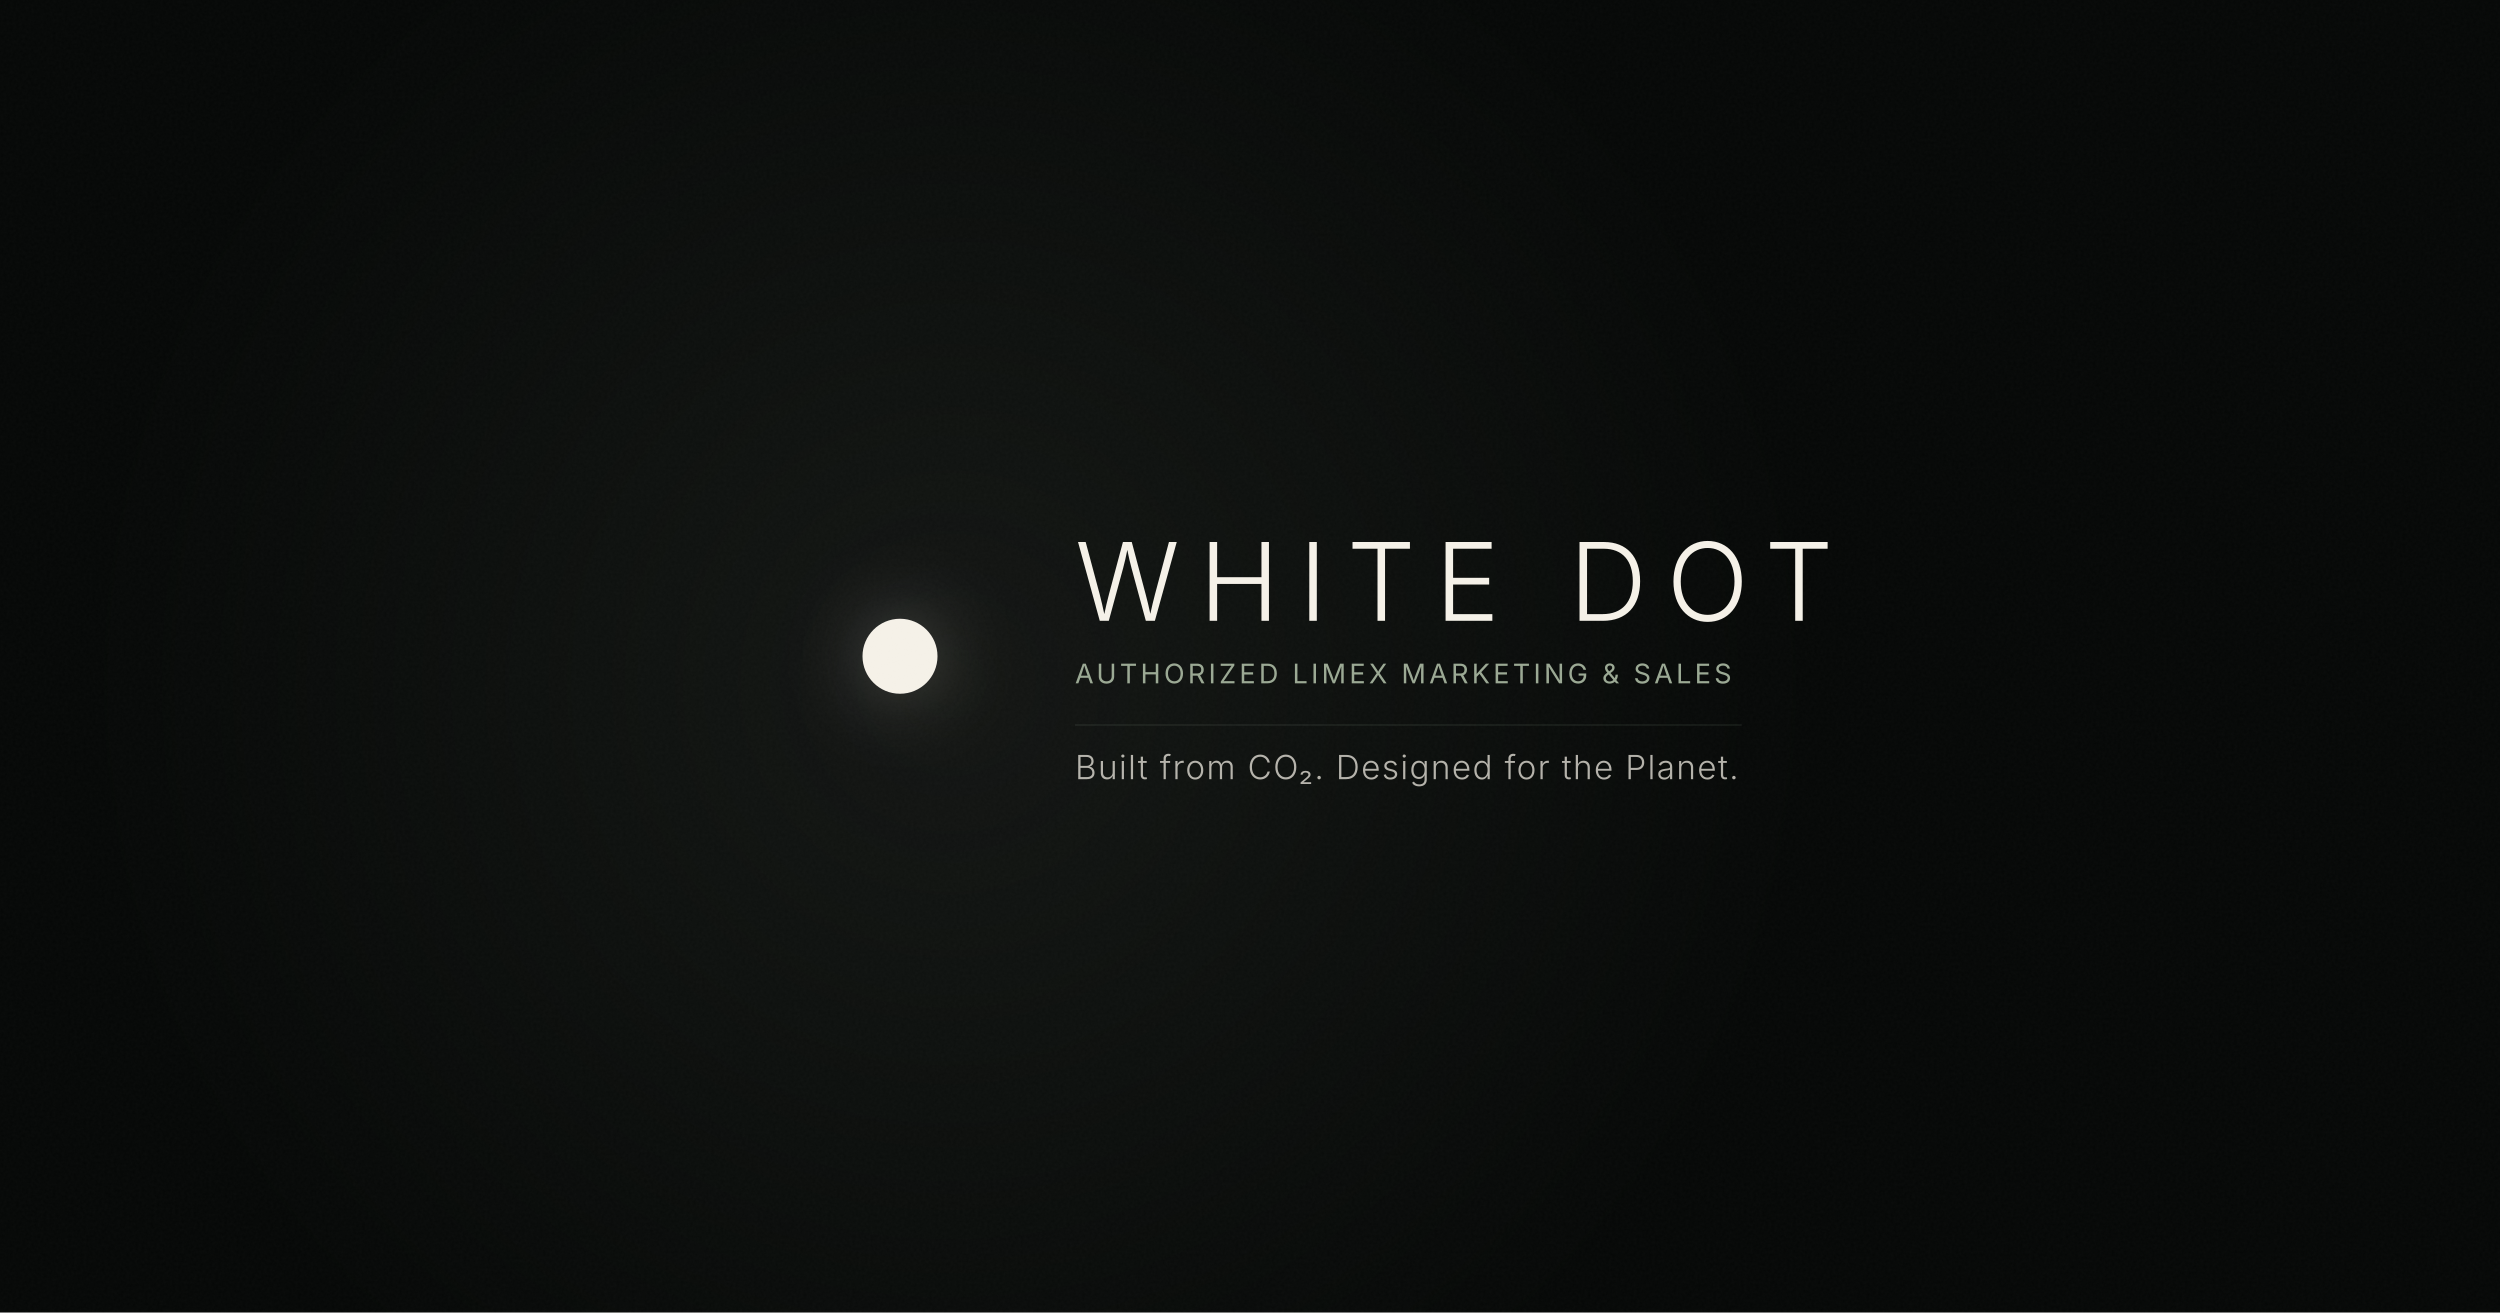
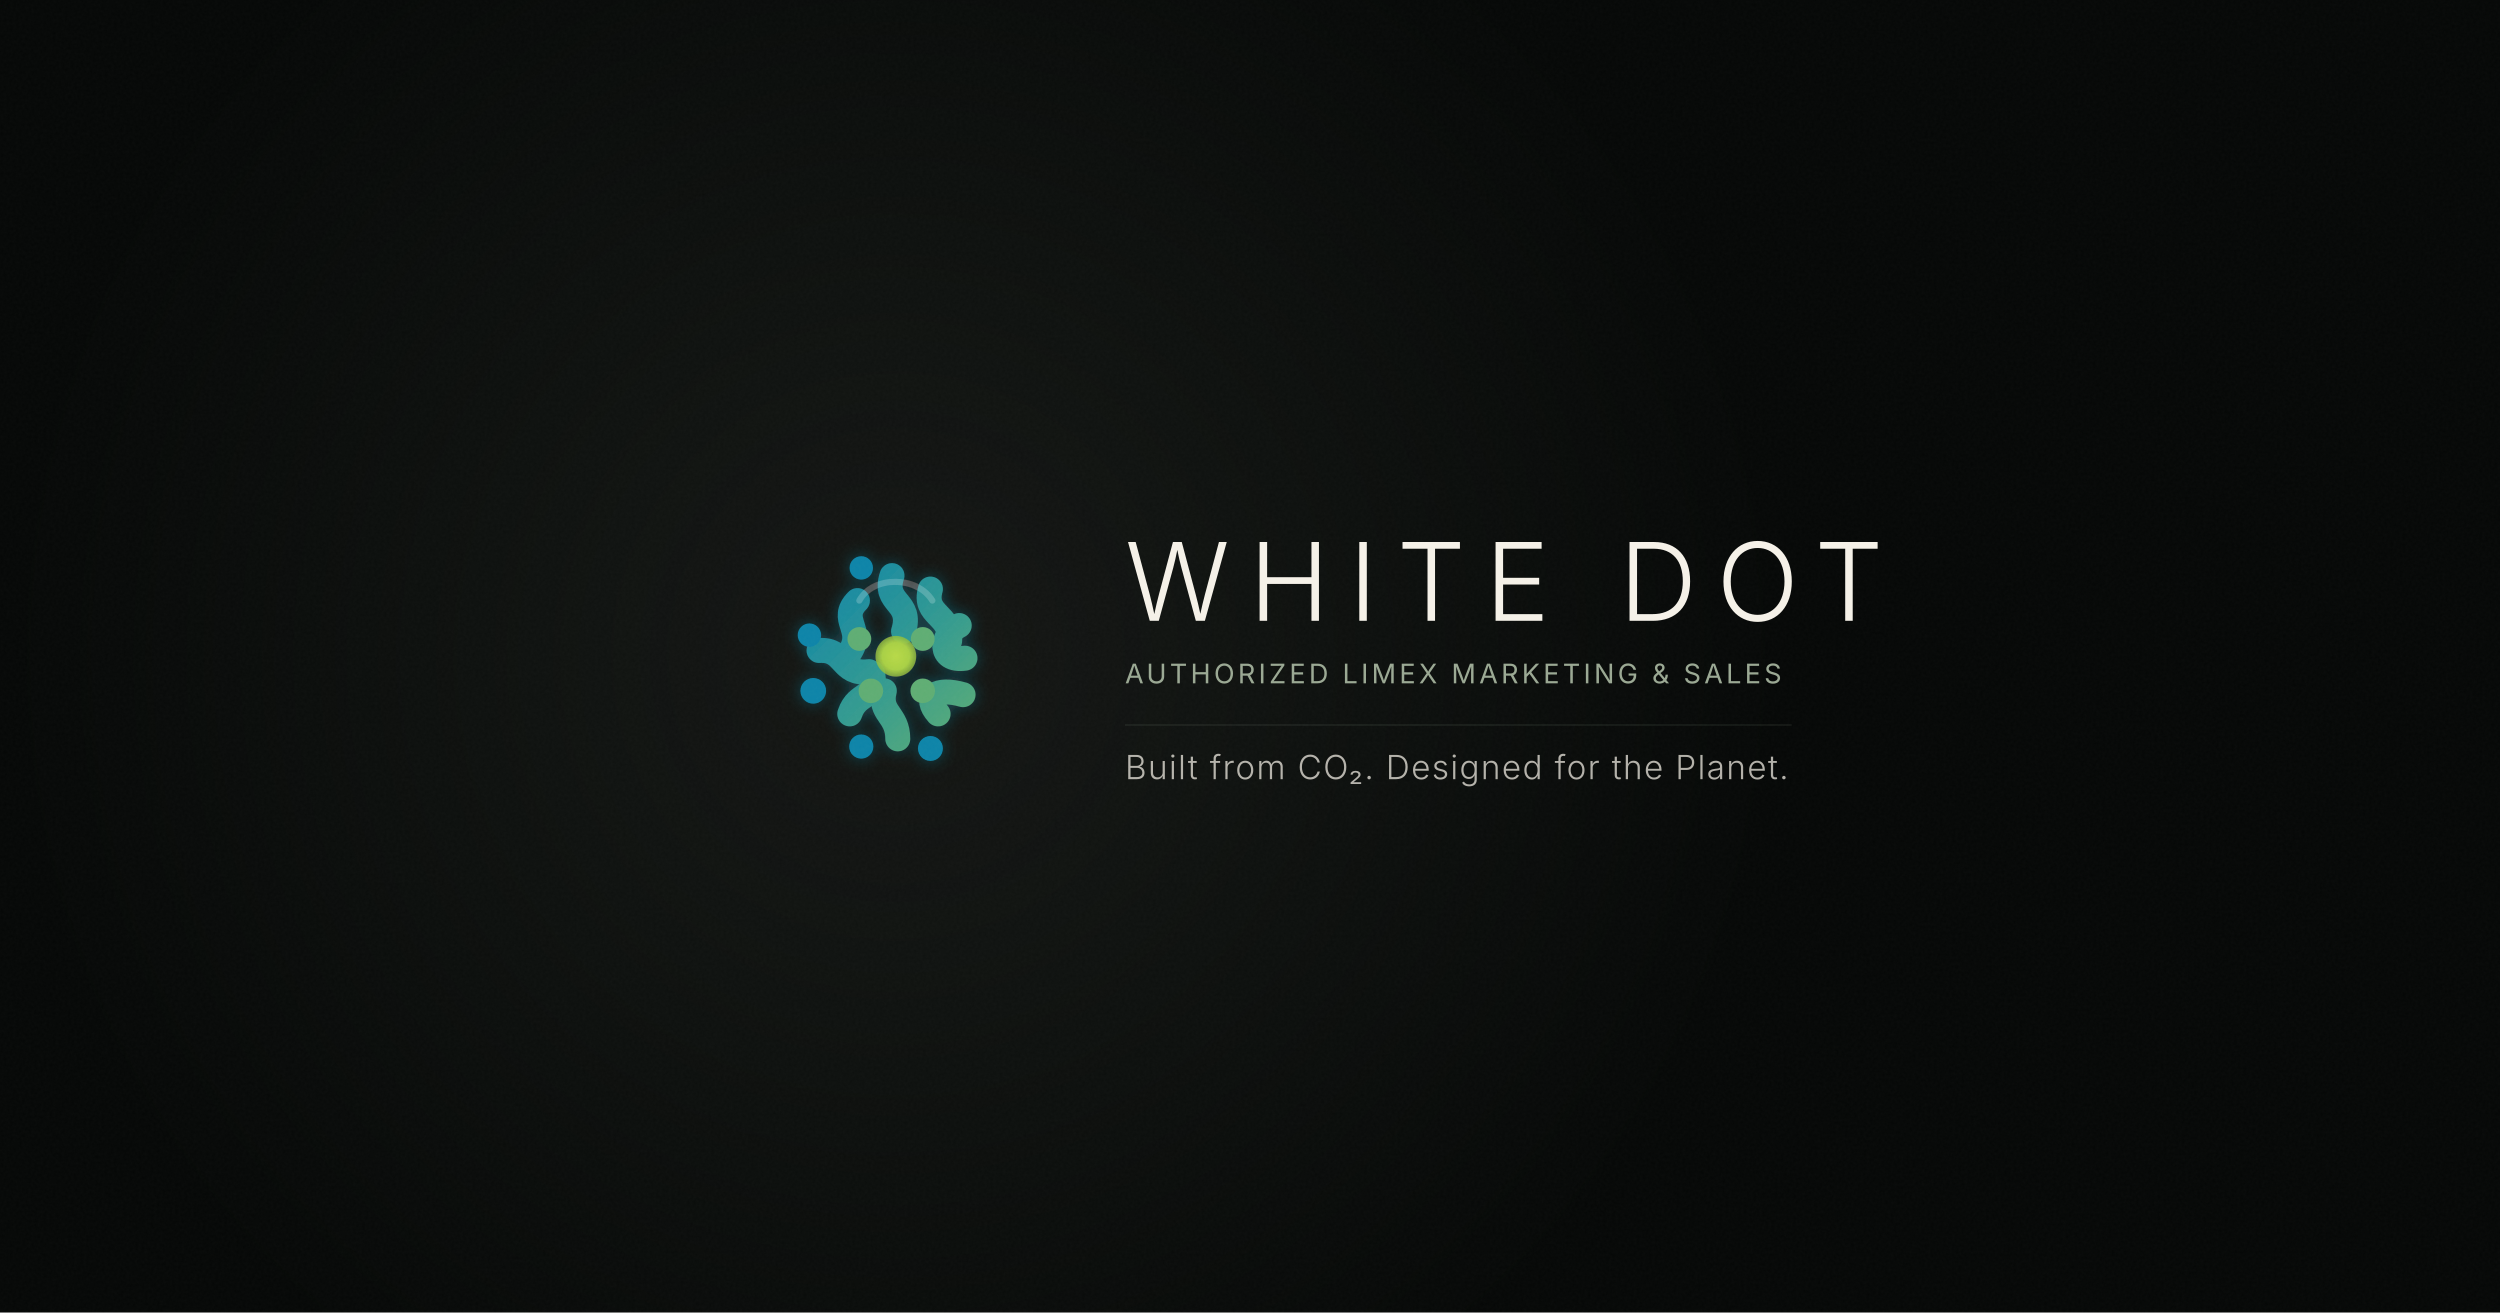
<svg xmlns="http://www.w3.org/2000/svg" width="1200" height="630" viewBox="0 0 1200 630">
  <defs>
-     <radialGradient id="glow" gradientUnits="userSpaceOnUse" cx="456" cy="327.6" r="420">
-       <stop offset="0%" stop-color="#9aa893" stop-opacity="0.09" />
+     <radialGradient id="glow" gradientUnits="userSpaceOnUse" cx="430" cy="315" r="430">
+       <stop offset="0%" stop-color="#9aa893" stop-opacity="0.10" />
      <stop offset="100%" stop-color="#9aa893" stop-opacity="0" />
    </radialGradient>
-     <filter id="bloom" x="-300%" y="-300%" width="700%" height="700%">
-       <feGaussianBlur stdDeviation="18" />
-     </filter>
    <filter id="grain" x="0" y="0" width="100%" height="100%">
      <feTurbulence type="fractalNoise" baseFrequency="0.68" numOctaves="4" stitchTiles="stitch" result="n" />
-       <feColorMatrix in="n" type="matrix" values="0 0 0 0 0.96                 0 0 0 0 0.95                 0 0 0 0 0.91                 0 0 0 0.55 0" />
+       <feColorMatrix in="n" type="matrix" values="0 0 0 0 0.96  0 0 0 0 0.95  0 0 0 0 0.91  0 0 0 0.55 0" />
+     </filter>
+     <linearGradient id="wdTeal" x1="18" y1="20" x2="106" y2="108" gradientUnits="userSpaceOnUse">
+       <stop stop-color="#0E84A8" />
+       <stop offset="0.55" stop-color="#339A90" />
+       <stop offset="1" stop-color="#5EAD73" />
+     </linearGradient>
+     <radialGradient id="wdLime" cx="50%" cy="50%" r="54%">
+       <stop stop-color="#B7D946" />
+       <stop offset="0.62" stop-color="#A8CF45" />
+       <stop offset="1" stop-color="#8DBA35" stop-opacity="0.74" />
+     </radialGradient>
+     <filter id="wdDepth" x="-24%" y="-24%" width="148%" height="148%" color-interpolation-filters="sRGB">
+       <feDropShadow dx="0" dy="8" stdDeviation="7" flood-color="#050706" flood-opacity="0.35" />
+       <feDropShadow dx="0" dy="0" stdDeviation="4" flood-color="#1588A6" flood-opacity="0.45" />
    </filter>
  </defs>
  <rect width="1200" height="630" fill="#050706" />
  <rect width="1200" height="630" fill="url(#glow)" />
-   <circle cx="432" cy="315" r="18" fill="#f5f1e8" opacity="0.28" filter="url(#bloom)" />
-   <circle cx="432" cy="315" r="18" fill="#f5f1e8" />
+   <g transform="translate(371,256) scale(0.922)">
+     <g filter="url(#wdDepth)">
+       <g fill="none" stroke="url(#wdTeal)" stroke-width="13" stroke-linecap="round" stroke-linejoin="round">
+         <path d="M62 22 C57 37 73 35 68 51" />
+         <path d="M44 35 C34 45 48 50 40 62" />
+         <path d="M24 61 C38 60 35 74 50 72" />
+         <path d="M40 94 C44 82 54 87 52 73" />
+         <path d="M65 107 C65 94 55 94 58 82" />
+         <path d="M86 94 C78 85 85 80 99 84" />
+         <path d="M100 65 C86 67 87 53 97 48" />
+         <path d="M82 29 C78 43 93 42 92 56" />
+       </g>
+       <g fill="#0E84A8">
+         <circle cx="46" cy="18" r="6.1" />
+         <circle cx="19" cy="53" r="6.1" />
+         <circle cx="21" cy="82" r="6.7" />
+         <circle cx="46" cy="111" r="6.3" />
+         <circle cx="82" cy="112" r="6.5" />
+       </g>
+       <g fill="#5EAD73">
+         <circle cx="45" cy="55" r="6.2" />
+         <circle cx="78" cy="55" r="6.2" />
+         <circle cx="51" cy="82" r="6.4" />
+         <circle cx="78" cy="82" r="6.4" />
+       </g>
+       <circle cx="64" cy="64" r="10.6" fill="url(#wdLime)" />
+       <path d="M45 35 C52 22 75 22 83 35" fill="none" stroke="#ffffff" stroke-width="3.2" stroke-linecap="round" opacity="0.2" />
+     </g>
+   </g>
  <g font-family="Inter, 'Helvetica Neue', Arial, sans-serif">
-     <text x="516" y="298" fill="#f5f1e8" font-size="52" font-weight="300" letter-spacing="9.36">WHITE DOT</text>
-     <text x="516" y="328" fill="#9aa893" font-size="13" font-weight="400" letter-spacing="1.56">AUTHORIZED LIMEX MARKETING &amp; SALES</text>
-     <line x1="516" y1="348" x2="836" y2="348" stroke="#9aa893" stroke-opacity="0.18" stroke-width="0.5" />
-     <text x="516" y="374" fill="#f5f1e8" fill-opacity="0.72" font-size="16" font-weight="300" letter-spacing="0.64">Built from CO₂. Designed for the Planet.</text>
+     <text x="540" y="298" fill="#f5f1e8" font-size="52" font-weight="300" letter-spacing="9.36">WHITE DOT</text>
+     <text x="540" y="328" fill="#9aa893" font-size="13" font-weight="400" letter-spacing="1.56">AUTHORIZED LIMEX MARKETING &amp; SALES</text>
+     <line x1="540" y1="348" x2="860" y2="348" stroke="#9aa893" stroke-opacity="0.18" stroke-width="0.5" />
+     <text x="540" y="374" fill="#f5f1e8" fill-opacity="0.72" font-size="16" font-weight="300" letter-spacing="0.64">Built from CO₂. Designed for the Planet.</text>
  </g>
  <rect width="1200" height="630" filter="url(#grain)" opacity="0.045" />
</svg>
